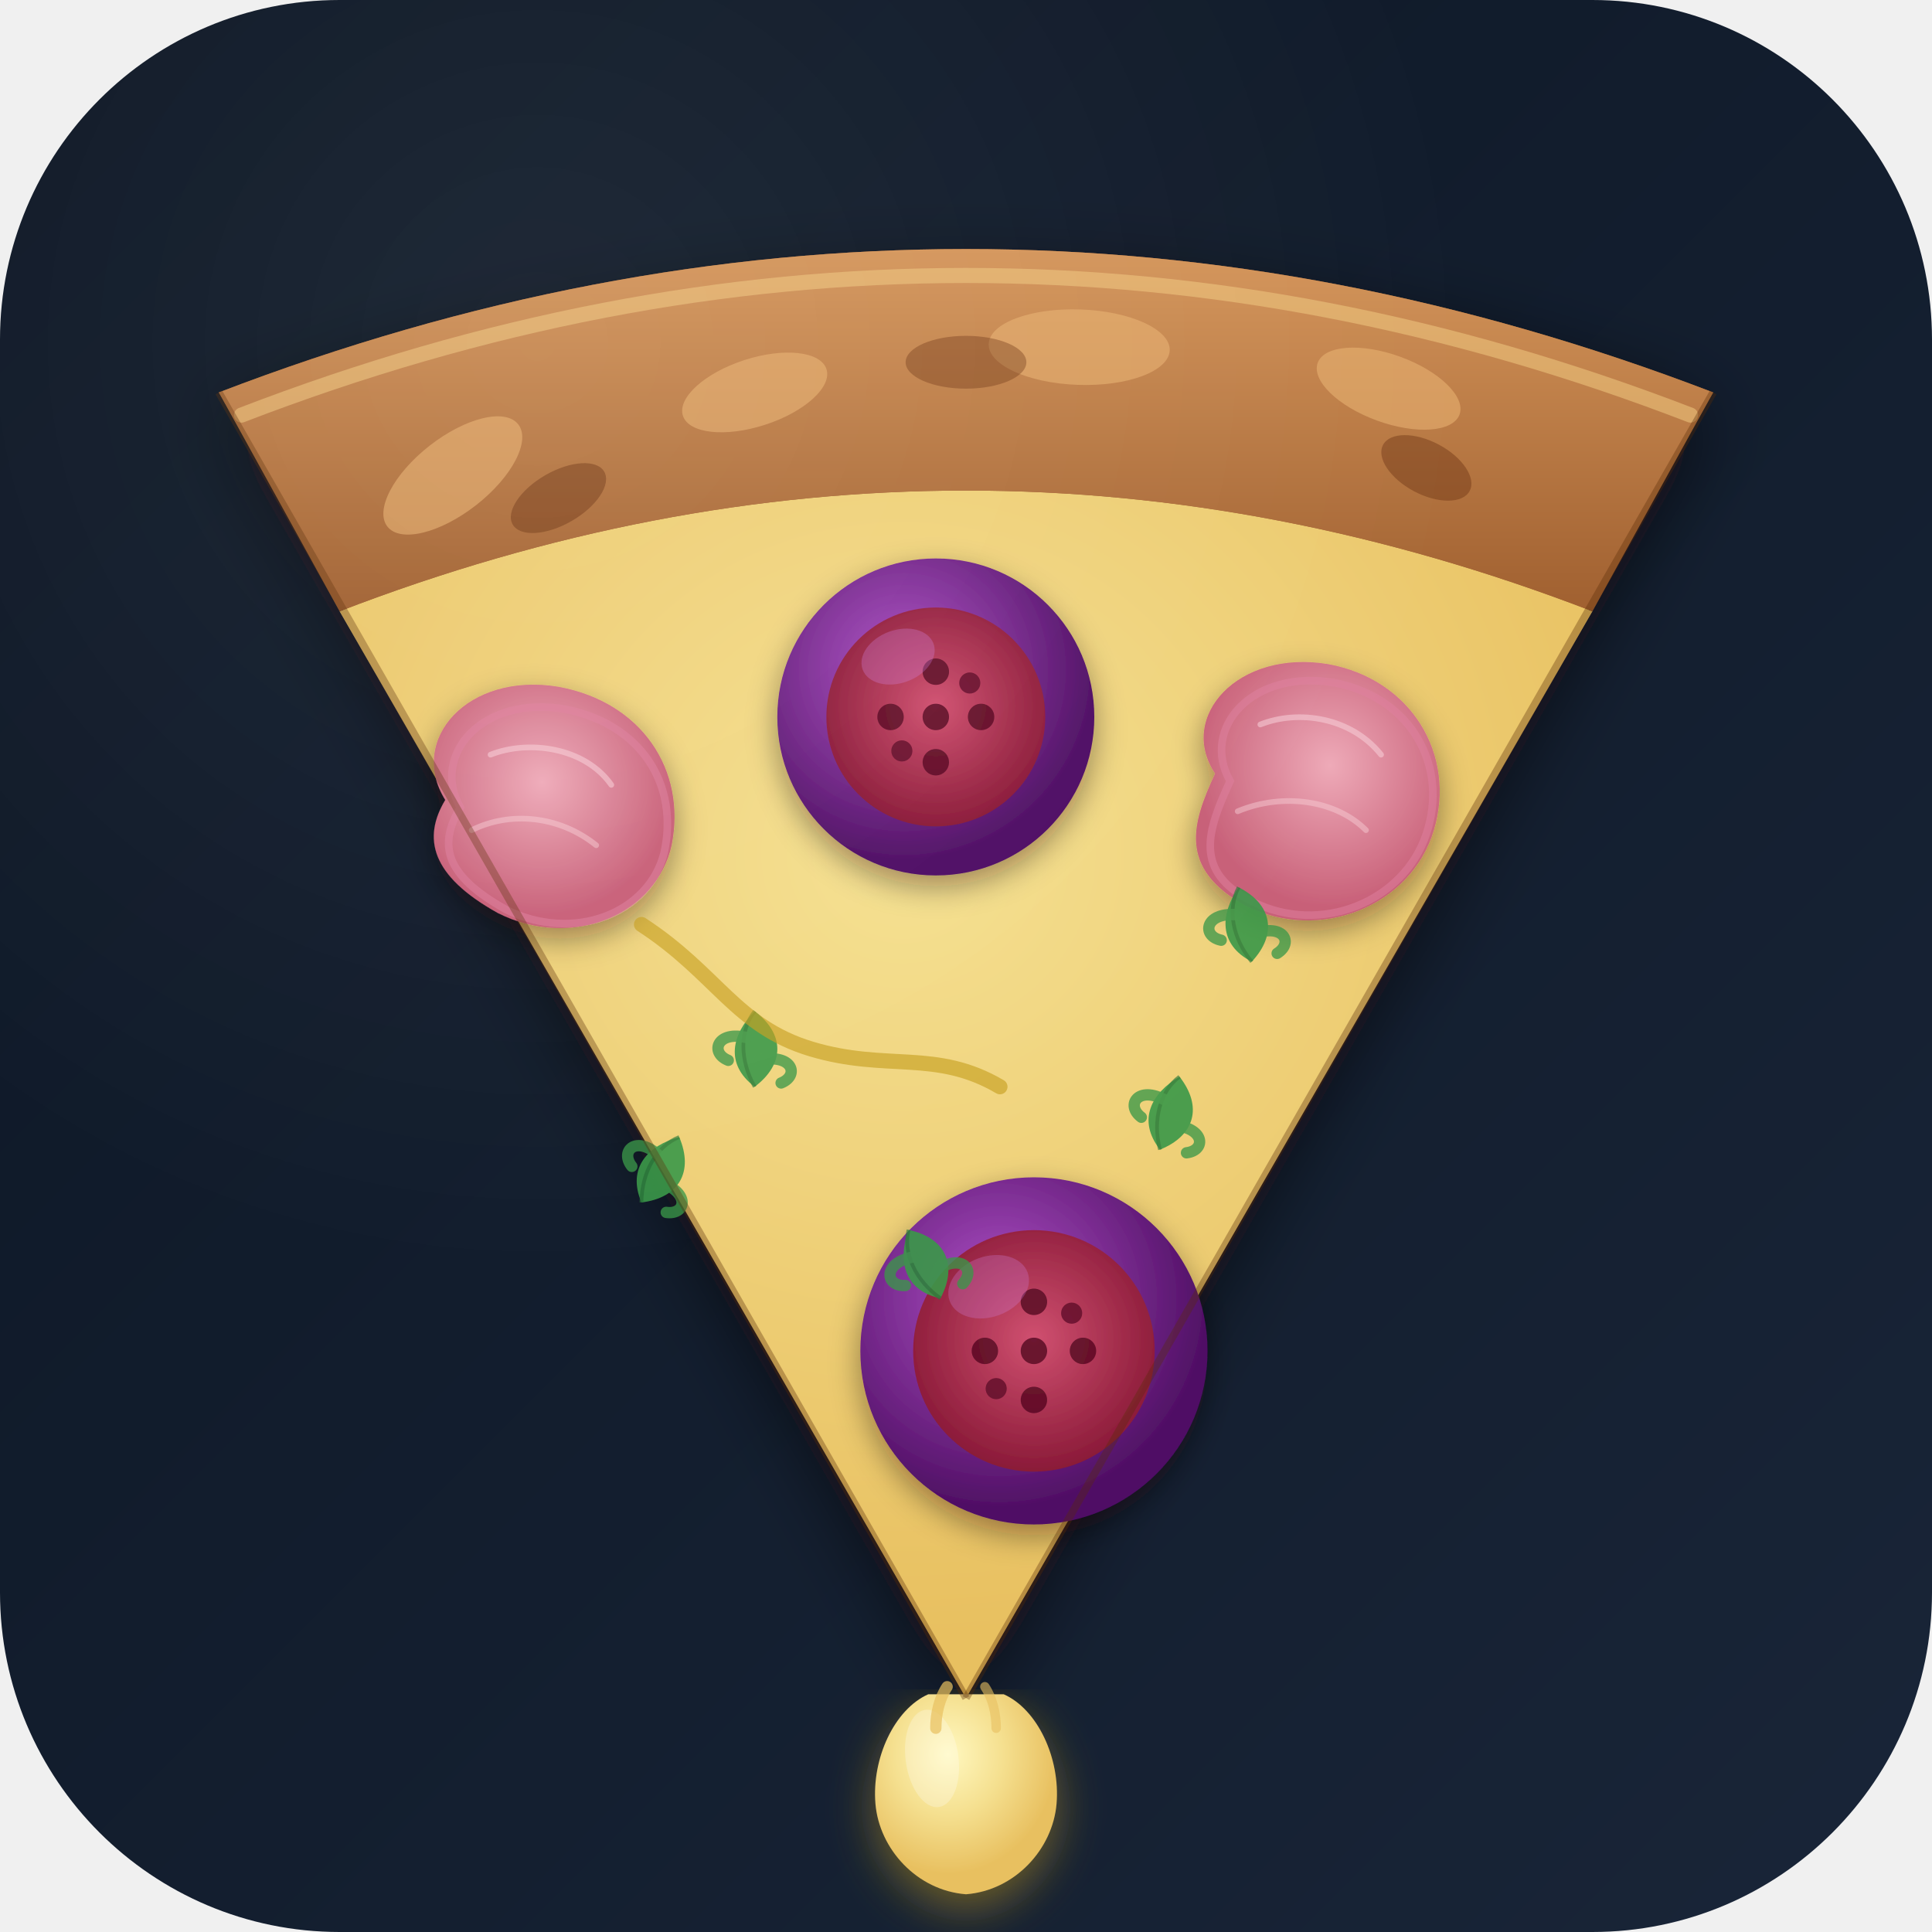
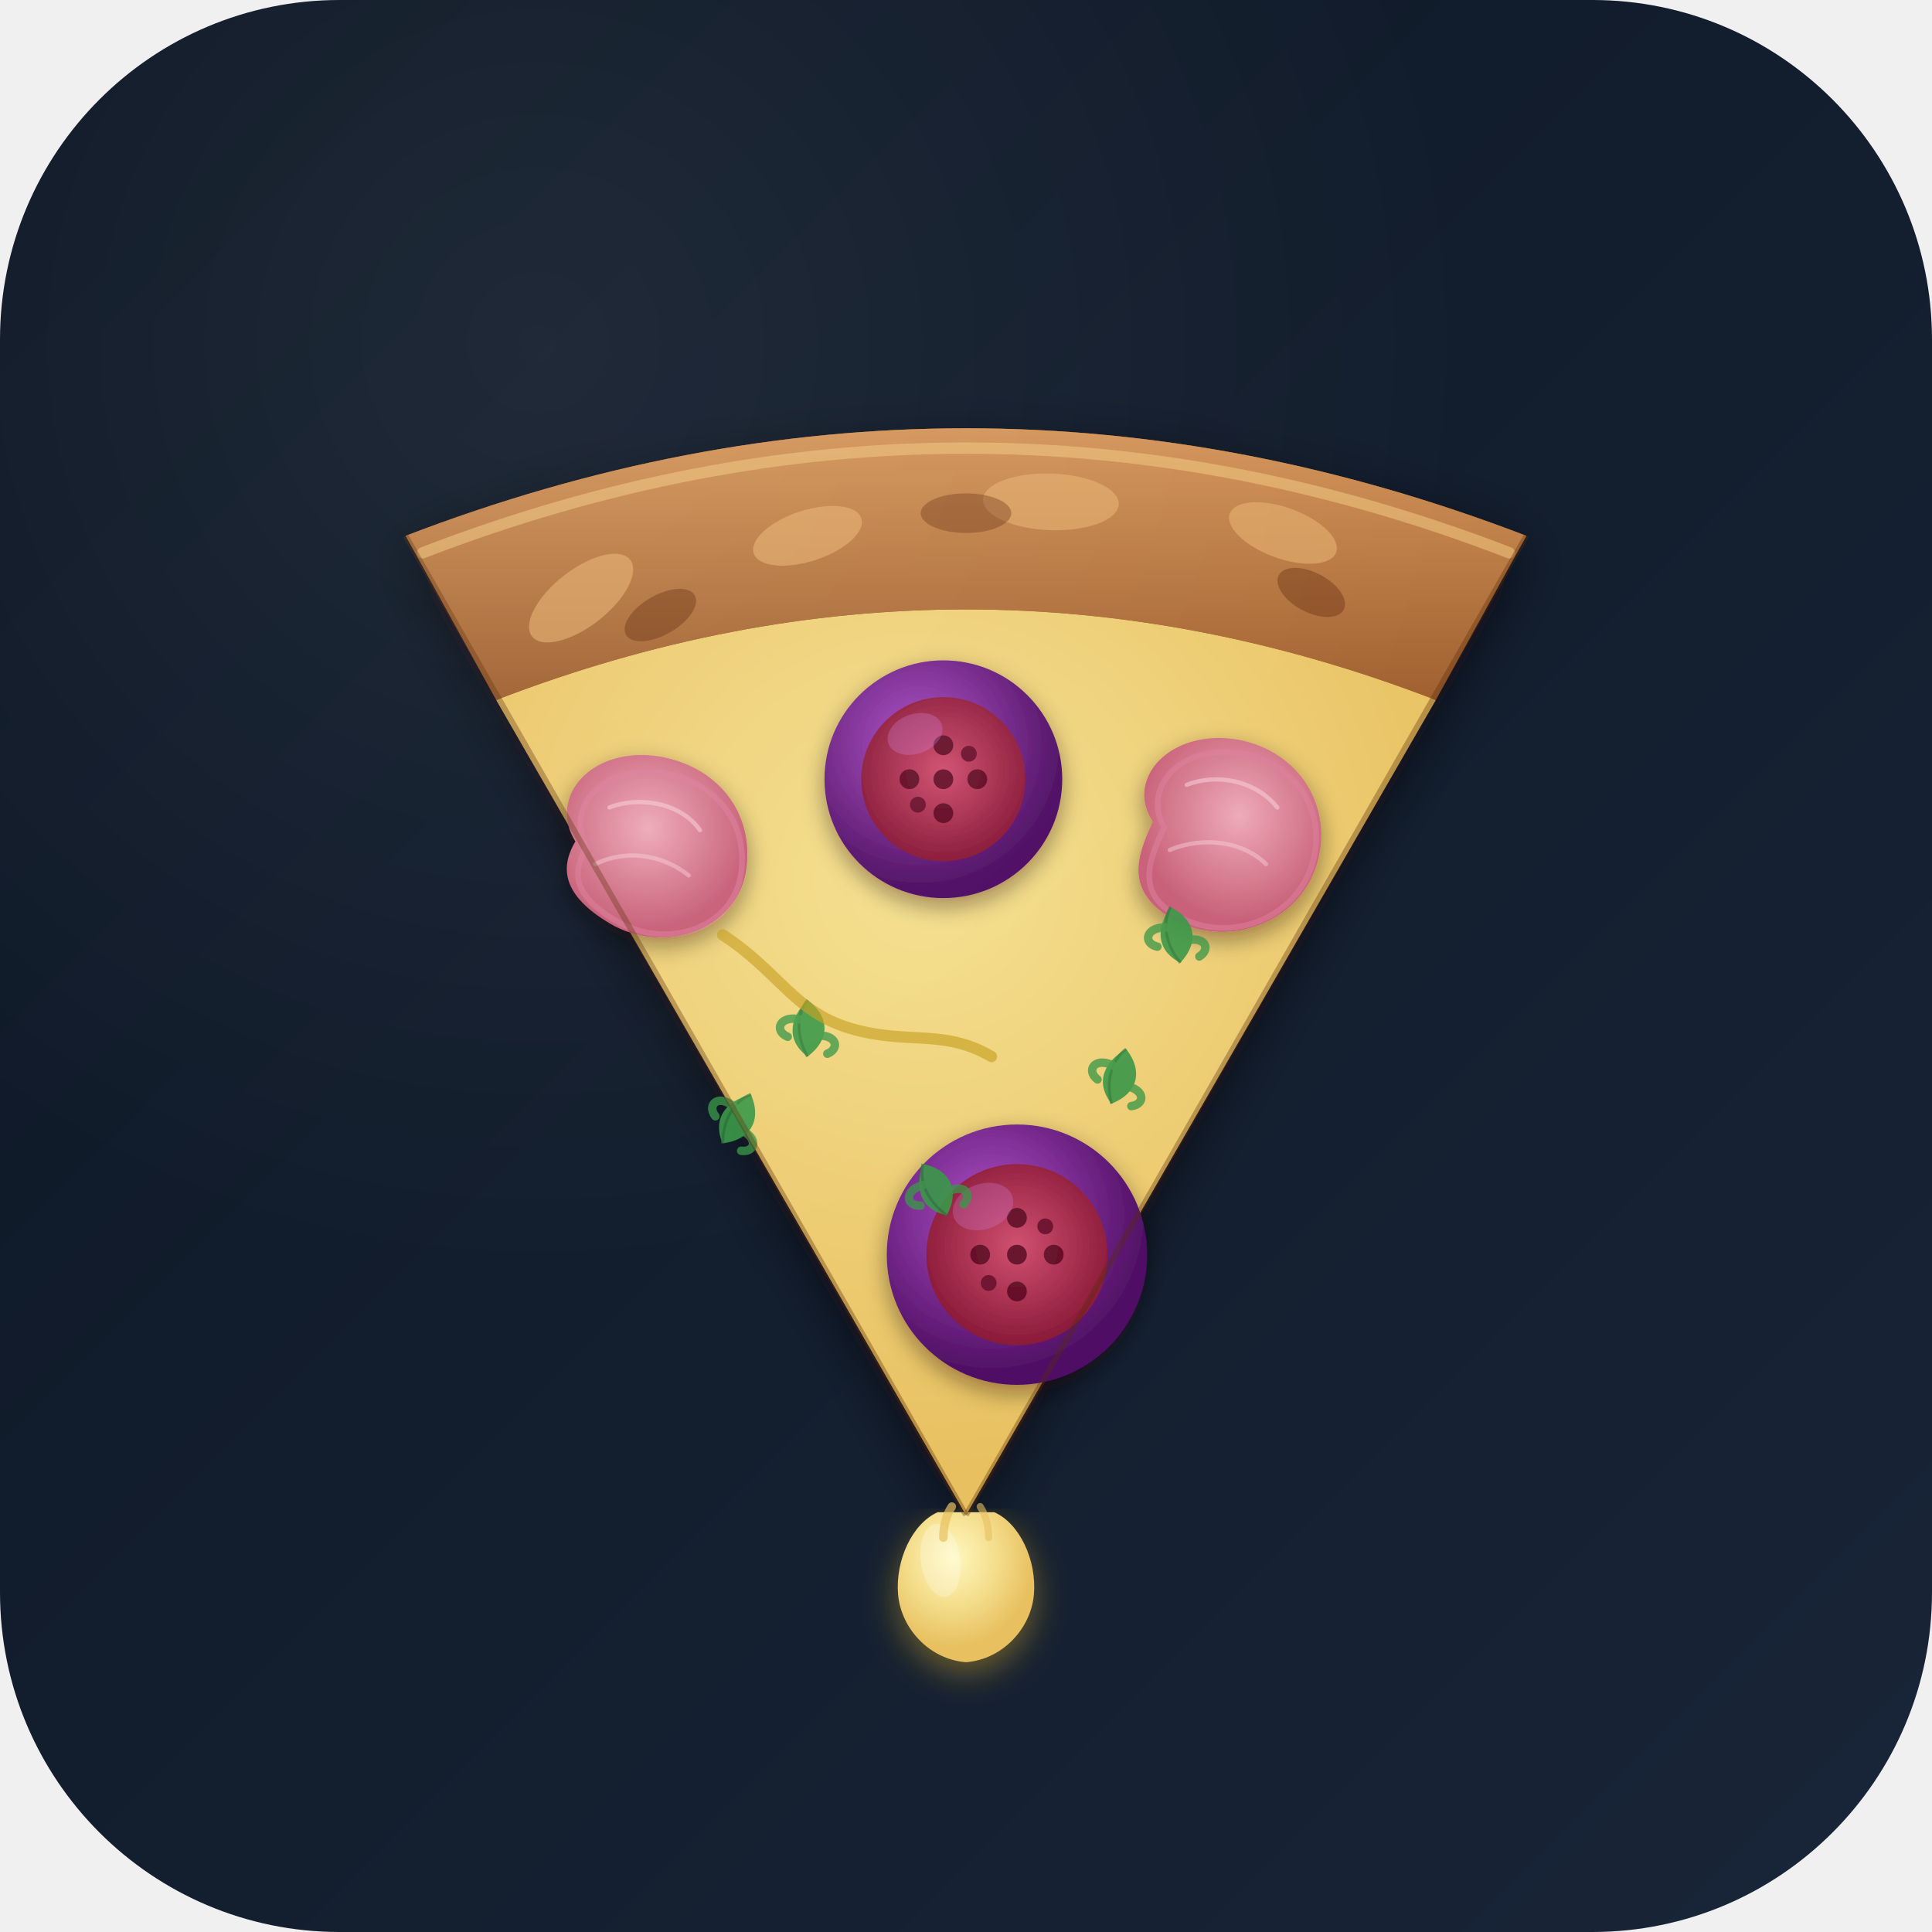
<svg xmlns="http://www.w3.org/2000/svg" width="512" height="512">
  <defs>
    <linearGradient id="bg" x1="0%" y1="0%" x2="100%" y2="100%">
      <stop offset="0%" stop-color="#0c1624" />
      <stop offset="100%" stop-color="#192538" />
    </linearGradient>
    <linearGradient id="crust-grad" x1="0%" y1="0%" x2="0%" y2="100%">
      <stop offset="0%" stop-color="#d4955a" />
      <stop offset="100%" stop-color="#a06030" />
    </linearGradient>
    <radialGradient id="cheese-grad" cx="45%" cy="30%" r="65%">
      <stop offset="0%" stop-color="#f5e090" />
      <stop offset="100%" stop-color="#e8c060" />
    </radialGradient>
    <radialGradient id="drip-grad" cx="40%" cy="30%" r="60%">
      <stop offset="0%" stop-color="#fff8c0" />
      <stop offset="50%" stop-color="#f5e090" />
      <stop offset="100%" stop-color="#e8c060" />
    </radialGradient>
    <radialGradient id="pros1" cx="45%" cy="40%" r="55%">
      <stop offset="0%" stop-color="#eeaab8" />
      <stop offset="100%" stop-color="#c86078" />
    </radialGradient>
    <radialGradient id="pros2" cx="55%" cy="40%" r="55%">
      <stop offset="0%" stop-color="#eeaab8" />
      <stop offset="100%" stop-color="#c86078" />
    </radialGradient>
    <radialGradient id="fig1-skin" cx="40%" cy="35%" r="60%">
      <stop offset="0%" stop-color="#b050c8" />
      <stop offset="100%" stop-color="#501065" />
    </radialGradient>
    <radialGradient id="fig1-flesh" cx="50%" cy="45%" r="55%">
      <stop offset="0%" stop-color="#d05070" />
      <stop offset="100%" stop-color="#8a1a38" />
    </radialGradient>
    <radialGradient id="fig2-skin" cx="40%" cy="35%" r="60%">
      <stop offset="0%" stop-color="#b050c8" />
      <stop offset="100%" stop-color="#501065" />
    </radialGradient>
    <radialGradient id="fig2-flesh" cx="50%" cy="45%" r="55%">
      <stop offset="0%" stop-color="#d05070" />
      <stop offset="100%" stop-color="#8a1a38" />
    </radialGradient>
    <radialGradient id="iconShine" cx="28%" cy="18%" r="48%">
      <stop offset="0%" stop-color="#ffffff" stop-opacity="0.07" />
      <stop offset="100%" stop-color="#ffffff" stop-opacity="0" />
    </radialGradient>
    <filter id="sliceShadow" x="-16%" y="-10%" width="132%" height="132%">
      <feDropShadow dx="0" dy="6" stdDeviation="10" flood-color="#1a0505" flood-opacity="0.55" />
    </filter>
    <filter id="toppingShadow" x="-20%" y="-20%" width="140%" height="140%">
      <feDropShadow dx="0" dy="3" stdDeviation="4" flood-color="#1a0505" flood-opacity="0.40" />
    </filter>
    <filter id="dripGlow" x="-30%" y="-10%" width="160%" height="140%">
      <feDropShadow dx="0" dy="4" stdDeviation="6" flood-color="#c8a020" flood-opacity="0.5" />
    </filter>
  </defs>
  <rect width="512" height="512" rx="90" fill="url(#bg)" />
-   <g filter="url(#sliceShadow)">
-     <path d="M 58,104 Q 256,28 454,104 L 256,450 Z" fill="#a06030" />
+   <g transform="translate(256,256) scale(0.75) translate(-256,-256)">
+     <g filter="url(#sliceShadow)">
+       <path d="M 58,104 Q 256,28 454,104 L 256,450 Z" fill="#a06030" />
+     </g>
+     <path d="M 90,162 Q 256,98 422,162 L 256,450 Z" fill="url(#cheese-grad)" />
+     <path d="M 58,104 Q 256,28 454,104 L 422,162 Q 256,98 90,162 Z" fill="url(#crust-grad)" />
+     <ellipse cx="120" cy="126" rx="22" ry="10" fill="#e8b070" opacity="0.6" transform="rotate(-38,120,126)" />
+     <ellipse cx="200" cy="104" rx="20" ry="9" fill="#e8b070" opacity="0.6" transform="rotate(-18,200,104)" />
+     <ellipse cx="286" cy="92" rx="24" ry="10" fill="#e8b070" opacity="0.6" transform="rotate(2,286,92)" />
+     <ellipse cx="368" cy="103" rx="20" ry="9" fill="#e8b070" opacity="0.6" transform="rotate(20,368,103)" />
+     <ellipse cx="148" cy="132" rx="14" ry="7" fill="#6a3010" opacity="0.45" transform="rotate(-30,148,132)" />
+     <ellipse cx="256" cy="96" rx="16" ry="7" fill="#6a3010" opacity="0.38" transform="rotate(0,256,96)" />
+     <ellipse cx="378" cy="124" rx="13" ry="7" fill="#6a3010" opacity="0.42" transform="rotate(28,378,124)" />
+     <path d="M 64,110 Q 256,36 448,110" fill="none" stroke="#f0c880" stroke-width="4" stroke-linecap="round" opacity="0.55" />
+     <g filter="url(#toppingShadow)">
+       <path d="M 118,212 C 108,196 124,178 148,182 C 170,186 182,204 178,224            C 174,242 152,252 132,242 C 114,232 112,222 118,212 Z" fill="url(#pros1)" />
+       <path d="M 122,214 C 114,200 128,184 150,188 C 170,192 180,208 176,226            C 172,242 152,250 134,241 C 118,232 116,224 122,214 Z" fill="none" stroke="#e080a0" stroke-width="2" opacity="0.5" />
+       <path d="M 130,200 C 140,196 155,198 162,208" fill="none" stroke="#f8d0d8" stroke-width="1.5" opacity="0.55" stroke-linecap="round" />
+       <path d="M 125,220 C 135,215 148,216 158,224" fill="none" stroke="#f8d0d8" stroke-width="1.5" opacity="0.45" stroke-linecap="round" />
+     </g>
+     <g filter="url(#toppingShadow)">
+       <path d="M 322,205 C 312,190 328,172 352,176 C 374,180 386,200 380,220            C 374,240 350,250 330,240 C 312,230 316,218 322,205 Z" fill="url(#pros2)" />
+       <path d="M 326,207 C 318,193 332,177 354,181 C 374,185 384,203 378,221            C 372,239 350,248 332,239 C 316,231 320,220 326,207 Z" fill="none" stroke="#e080a0" stroke-width="2" opacity="0.5" />
+       <path d="M 334,192 C 344,188 358,190 366,200" fill="none" stroke="#f8d0d8" stroke-width="1.5" opacity="0.55" stroke-linecap="round" />
+       <path d="M 328,215 C 340,210 354,212 362,220" fill="none" stroke="#f8d0d8" stroke-width="1.5" opacity="0.45" stroke-linecap="round" />
+     </g>
+     <g filter="url(#toppingShadow)">
+       <circle cx="248" cy="190" r="42" fill="url(#fig1-skin)" />
+       <circle cx="248" cy="190" r="29" fill="url(#fig1-flesh)" />
+       <circle cx="248" cy="190" r="3.5" fill="#5a0a25" opacity="0.85" />
+       <circle cx="260" cy="190" r="3.5" fill="#5a0a25" opacity="0.85" />
+       <circle cx="236" cy="190" r="3.5" fill="#5a0a25" opacity="0.85" />
+       <circle cx="248" cy="178" r="3.5" fill="#5a0a25" opacity="0.85" />
+       <circle cx="248" cy="202" r="3.5" fill="#5a0a25" opacity="0.85" />
+       <circle cx="257" cy="181" r="2.8" fill="#5a0a25" opacity="0.75" />
+       <circle cx="239" cy="199" r="2.8" fill="#5a0a25" opacity="0.75" />
+       <ellipse cx="238" cy="174" rx="10" ry="7" fill="#d080e0" opacity="0.3" transform="rotate(-20,238,174)" />
+     </g>
+     <g filter="url(#toppingShadow)">
+       <circle cx="274" cy="358" r="46" fill="url(#fig2-skin)" />
+       <circle cx="274" cy="358" r="32" fill="url(#fig2-flesh)" />
+       <circle cx="274" cy="358" r="3.5" fill="#5a0a25" opacity="0.85" />
+       <circle cx="287" cy="358" r="3.5" fill="#5a0a25" opacity="0.85" />
+       <circle cx="261" cy="358" r="3.5" fill="#5a0a25" opacity="0.85" />
+       <circle cx="274" cy="345" r="3.5" fill="#5a0a25" opacity="0.85" />
+       <circle cx="274" cy="371" r="3.5" fill="#5a0a25" opacity="0.85" />
+       <circle cx="284" cy="348" r="2.8" fill="#5a0a25" opacity="0.75" />
+       <circle cx="264" cy="368" r="2.8" fill="#5a0a25" opacity="0.75" />
+       <ellipse cx="262" cy="341" rx="11" ry="8" fill="#d080e0" opacity="0.28" transform="rotate(-20,262,341)" />
+     </g>
+     <g opacity="0.9">
+       <path d="M 200,268 C 194,274 192,282 200,288 C 208,282 208,274 200,268 Z" fill="#3a9848" />
+       <path d="M 200,268 C 196,273 196,281 200,288" fill="none" stroke="#2a7838" stroke-width="1" opacity="0.7" />
+       <path d="M 198,275 C 190,273 188,279 193,281" fill="none" stroke="#3a9848" stroke-width="3" stroke-linecap="round" opacity="0.85" />
+       <path d="M 201,281 C 210,279 212,285 207,287" fill="none" stroke="#3a9848" stroke-width="3" stroke-linecap="round" opacity="0.85" />
+     </g>
+     <g opacity="0.9" transform="rotate(15,310,295)">
+       <path d="M 310,285 C 304,291 302,299 310,305 C 318,299 318,291 310,285 Z" fill="#3a9848" />
+       <path d="M 310,285 C 306,290 306,298 310,305" fill="none" stroke="#2a7838" stroke-width="1" opacity="0.7" />
+       <path d="M 308,292 C 300,290 298,296 303,298" fill="none" stroke="#3a9848" stroke-width="3" stroke-linecap="round" opacity="0.85" />
+       <path d="M 311,298 C 320,296 322,302 317,304" fill="none" stroke="#3a9848" stroke-width="3" stroke-linecap="round" opacity="0.85" />
+     </g>
+     <g opacity="0.9" transform="rotate(-25,245,335)">
+       <path d="M 245,325 C 239,331 237,339 245,345 C 253,339 253,331 245,325 Z" fill="#3a9848" />
+       <path d="M 245,325 C 241,330 241,338 245,345" fill="none" stroke="#2a7838" stroke-width="1" opacity="0.7" />
+       <path d="M 243,332 C 235,330 233,336 238,338" fill="none" stroke="#3a9848" stroke-width="3" stroke-linecap="round" opacity="0.85" />
+       <path d="M 246,338 C 255,336 257,342 252,344" fill="none" stroke="#3a9848" stroke-width="3" stroke-linecap="round" opacity="0.85" />
+     </g>
+     <g opacity="0.9" transform="rotate(30,175,310)">
+       <path d="M 175,300 C 169,306 167,314 175,320 C 183,314 183,306 175,300 Z" fill="#3a9848" />
+       <path d="M 175,300 C 171,305 171,313 175,320" fill="none" stroke="#2a7838" stroke-width="1" opacity="0.7" />
+       <path d="M 173,307 C 165,305 163,311 168,313" fill="none" stroke="#3a9848" stroke-width="3" stroke-linecap="round" opacity="0.85" />
+       <path d="M 176,313 C 185,311 187,317 182,319" fill="none" stroke="#3a9848" stroke-width="3" stroke-linecap="round" opacity="0.85" />
+     </g>
+     <g opacity="0.9" transform="rotate(-10,330,245)">
+       <path d="M 330,235 C 324,241 322,249 330,255 C 338,249 338,241 330,235 Z" fill="#3a9848" />
+       <path d="M 330,235 C 326,240 326,248 330,255" fill="none" stroke="#2a7838" stroke-width="1" opacity="0.7" />
+       <path d="M 328,242 C 320,240 318,246 323,248" fill="none" stroke="#3a9848" stroke-width="3" stroke-linecap="round" opacity="0.85" />
+       <path d="M 331,248 C 340,246 342,252 337,254" fill="none" stroke="#3a9848" stroke-width="3" stroke-linecap="round" opacity="0.85" />
+     </g>
+     <path d="M 170,245 C 190,258 195,272 215,278 C 235,284 248,278 265,288" stroke="#c8a020" stroke-width="4" fill="none" opacity="0.65" stroke-linecap="round" />
+     <g filter="url(#dripGlow)">
+       <path d="M 246,449 C 237,453 231,466 232,478 C 233,490 243,501 256,502            C 269,501 279,490 280,478 C 281,466 275,453 266,449 Z" fill="url(#drip-grad)" />
+       <ellipse cx="247" cy="466" rx="7" ry="13" fill="white" opacity="0.25" transform="rotate(-8,247,466)" />
+     </g>
+     <path d="M 251,447 C 249,450 248,454 248,458" stroke="#e8c060" stroke-width="3" fill="none" stroke-linecap="round" opacity="0.7" />
+     <path d="M 261,447 C 263,450 264,454 264,458" stroke="#e8c060" stroke-width="2.5" fill="none" stroke-linecap="round" opacity="0.6" />
+     <path d="M 58,104 L 256,450" stroke="#5a2a06" stroke-width="2" opacity="0.35" />
+     <path d="M 454,104 L 256,450" stroke="#5a2a06" stroke-width="2" opacity="0.35" />
  </g>
-   <path d="M 90,162 Q 256,98 422,162 L 256,450 Z" fill="url(#cheese-grad)" />
-   <path d="M 58,104 Q 256,28 454,104 L 422,162 Q 256,98 90,162 Z" fill="url(#crust-grad)" />
-   <ellipse cx="120" cy="126" rx="22" ry="10" fill="#e8b070" opacity="0.6" transform="rotate(-38,120,126)" />
-   <ellipse cx="200" cy="104" rx="20" ry="9" fill="#e8b070" opacity="0.6" transform="rotate(-18,200,104)" />
-   <ellipse cx="286" cy="92" rx="24" ry="10" fill="#e8b070" opacity="0.6" transform="rotate(2,286,92)" />
-   <ellipse cx="368" cy="103" rx="20" ry="9" fill="#e8b070" opacity="0.6" transform="rotate(20,368,103)" />
-   <ellipse cx="148" cy="132" rx="14" ry="7" fill="#6a3010" opacity="0.45" transform="rotate(-30,148,132)" />
-   <ellipse cx="256" cy="96" rx="16" ry="7" fill="#6a3010" opacity="0.38" transform="rotate(0,256,96)" />
-   <ellipse cx="378" cy="124" rx="13" ry="7" fill="#6a3010" opacity="0.42" transform="rotate(28,378,124)" />
-   <path d="M 64,110 Q 256,36 448,110" fill="none" stroke="#f0c880" stroke-width="4" stroke-linecap="round" opacity="0.55" />
-   <g filter="url(#toppingShadow)">
-     <path d="M 118,212 C 108,196 124,178 148,182 C 170,186 182,204 178,224            C 174,242 152,252 132,242 C 114,232 112,222 118,212 Z" fill="url(#pros1)" />
-     <path d="M 122,214 C 114,200 128,184 150,188 C 170,192 180,208 176,226            C 172,242 152,250 134,241 C 118,232 116,224 122,214 Z" fill="none" stroke="#e080a0" stroke-width="2" opacity="0.5" />
-     <path d="M 130,200 C 140,196 155,198 162,208" fill="none" stroke="#f8d0d8" stroke-width="1.5" opacity="0.55" stroke-linecap="round" />
-     <path d="M 125,220 C 135,215 148,216 158,224" fill="none" stroke="#f8d0d8" stroke-width="1.5" opacity="0.45" stroke-linecap="round" />
-   </g>
-   <g filter="url(#toppingShadow)">
-     <path d="M 322,205 C 312,190 328,172 352,176 C 374,180 386,200 380,220            C 374,240 350,250 330,240 C 312,230 316,218 322,205 Z" fill="url(#pros2)" />
-     <path d="M 326,207 C 318,193 332,177 354,181 C 374,185 384,203 378,221            C 372,239 350,248 332,239 C 316,231 320,220 326,207 Z" fill="none" stroke="#e080a0" stroke-width="2" opacity="0.5" />
-     <path d="M 334,192 C 344,188 358,190 366,200" fill="none" stroke="#f8d0d8" stroke-width="1.5" opacity="0.55" stroke-linecap="round" />
-     <path d="M 328,215 C 340,210 354,212 362,220" fill="none" stroke="#f8d0d8" stroke-width="1.5" opacity="0.45" stroke-linecap="round" />
-   </g>
-   <g filter="url(#toppingShadow)">
-     <circle cx="248" cy="190" r="42" fill="url(#fig1-skin)" />
-     <circle cx="248" cy="190" r="29" fill="url(#fig1-flesh)" />
-     <circle cx="248" cy="190" r="3.5" fill="#5a0a25" opacity="0.85" />
-     <circle cx="260" cy="190" r="3.5" fill="#5a0a25" opacity="0.85" />
-     <circle cx="236" cy="190" r="3.5" fill="#5a0a25" opacity="0.85" />
-     <circle cx="248" cy="178" r="3.5" fill="#5a0a25" opacity="0.85" />
-     <circle cx="248" cy="202" r="3.5" fill="#5a0a25" opacity="0.85" />
-     <circle cx="257" cy="181" r="2.8" fill="#5a0a25" opacity="0.75" />
-     <circle cx="239" cy="199" r="2.8" fill="#5a0a25" opacity="0.75" />
-     <ellipse cx="238" cy="174" rx="10" ry="7" fill="#d080e0" opacity="0.3" transform="rotate(-20,238,174)" />
-   </g>
-   <g filter="url(#toppingShadow)">
-     <circle cx="274" cy="358" r="46" fill="url(#fig2-skin)" />
-     <circle cx="274" cy="358" r="32" fill="url(#fig2-flesh)" />
-     <circle cx="274" cy="358" r="3.5" fill="#5a0a25" opacity="0.85" />
-     <circle cx="287" cy="358" r="3.5" fill="#5a0a25" opacity="0.85" />
-     <circle cx="261" cy="358" r="3.5" fill="#5a0a25" opacity="0.85" />
-     <circle cx="274" cy="345" r="3.5" fill="#5a0a25" opacity="0.85" />
-     <circle cx="274" cy="371" r="3.5" fill="#5a0a25" opacity="0.85" />
-     <circle cx="284" cy="348" r="2.8" fill="#5a0a25" opacity="0.75" />
-     <circle cx="264" cy="368" r="2.8" fill="#5a0a25" opacity="0.75" />
-     <ellipse cx="262" cy="341" rx="11" ry="8" fill="#d080e0" opacity="0.28" transform="rotate(-20,262,341)" />
-   </g>
-   <g opacity="0.9">
-     <path d="M 200,268 C 194,274 192,282 200,288 C 208,282 208,274 200,268 Z" fill="#3a9848" />
-     <path d="M 200,268 C 196,273 196,281 200,288" fill="none" stroke="#2a7838" stroke-width="1" opacity="0.7" />
-     <path d="M 198,275 C 190,273 188,279 193,281" fill="none" stroke="#3a9848" stroke-width="3" stroke-linecap="round" opacity="0.85" />
-     <path d="M 201,281 C 210,279 212,285 207,287" fill="none" stroke="#3a9848" stroke-width="3" stroke-linecap="round" opacity="0.85" />
-   </g>
-   <g opacity="0.9" transform="rotate(15,310,295)">
-     <path d="M 310,285 C 304,291 302,299 310,305 C 318,299 318,291 310,285 Z" fill="#3a9848" />
-     <path d="M 310,285 C 306,290 306,298 310,305" fill="none" stroke="#2a7838" stroke-width="1" opacity="0.7" />
-     <path d="M 308,292 C 300,290 298,296 303,298" fill="none" stroke="#3a9848" stroke-width="3" stroke-linecap="round" opacity="0.85" />
-     <path d="M 311,298 C 320,296 322,302 317,304" fill="none" stroke="#3a9848" stroke-width="3" stroke-linecap="round" opacity="0.85" />
-   </g>
-   <g opacity="0.9" transform="rotate(-25,245,335)">
-     <path d="M 245,325 C 239,331 237,339 245,345 C 253,339 253,331 245,325 Z" fill="#3a9848" />
-     <path d="M 245,325 C 241,330 241,338 245,345" fill="none" stroke="#2a7838" stroke-width="1" opacity="0.7" />
-     <path d="M 243,332 C 235,330 233,336 238,338" fill="none" stroke="#3a9848" stroke-width="3" stroke-linecap="round" opacity="0.85" />
-     <path d="M 246,338 C 255,336 257,342 252,344" fill="none" stroke="#3a9848" stroke-width="3" stroke-linecap="round" opacity="0.85" />
-   </g>
-   <g opacity="0.9" transform="rotate(30,175,310)">
-     <path d="M 175,300 C 169,306 167,314 175,320 C 183,314 183,306 175,300 Z" fill="#3a9848" />
-     <path d="M 175,300 C 171,305 171,313 175,320" fill="none" stroke="#2a7838" stroke-width="1" opacity="0.7" />
-     <path d="M 173,307 C 165,305 163,311 168,313" fill="none" stroke="#3a9848" stroke-width="3" stroke-linecap="round" opacity="0.85" />
-     <path d="M 176,313 C 185,311 187,317 182,319" fill="none" stroke="#3a9848" stroke-width="3" stroke-linecap="round" opacity="0.85" />
-   </g>
-   <g opacity="0.9" transform="rotate(-10,330,245)">
-     <path d="M 330,235 C 324,241 322,249 330,255 C 338,249 338,241 330,235 Z" fill="#3a9848" />
-     <path d="M 330,235 C 326,240 326,248 330,255" fill="none" stroke="#2a7838" stroke-width="1" opacity="0.7" />
-     <path d="M 328,242 C 320,240 318,246 323,248" fill="none" stroke="#3a9848" stroke-width="3" stroke-linecap="round" opacity="0.85" />
-     <path d="M 331,248 C 340,246 342,252 337,254" fill="none" stroke="#3a9848" stroke-width="3" stroke-linecap="round" opacity="0.85" />
-   </g>
-   <path d="M 170,245 C 190,258 195,272 215,278 C 235,284 248,278 265,288" stroke="#c8a020" stroke-width="4" fill="none" opacity="0.65" stroke-linecap="round" />
-   <g filter="url(#dripGlow)">
-     <path d="M 246,449 C 237,453 231,466 232,478 C 233,490 243,501 256,502            C 269,501 279,490 280,478 C 281,466 275,453 266,449 Z" fill="url(#drip-grad)" />
-     <ellipse cx="247" cy="466" rx="7" ry="13" fill="white" opacity="0.25" transform="rotate(-8,247,466)" />
-   </g>
-   <path d="M 251,447 C 249,450 248,454 248,458" stroke="#e8c060" stroke-width="3" fill="none" stroke-linecap="round" opacity="0.7" />
-   <path d="M 261,447 C 263,450 264,454 264,458" stroke="#e8c060" stroke-width="2.5" fill="none" stroke-linecap="round" opacity="0.6" />
-   <path d="M 58,104 L 256,450" stroke="#5a2a06" stroke-width="2" opacity="0.35" />
-   <path d="M 454,104 L 256,450" stroke="#5a2a06" stroke-width="2" opacity="0.35" />
  <rect width="512" height="512" rx="90" fill="url(#iconShine)" />
</svg>
